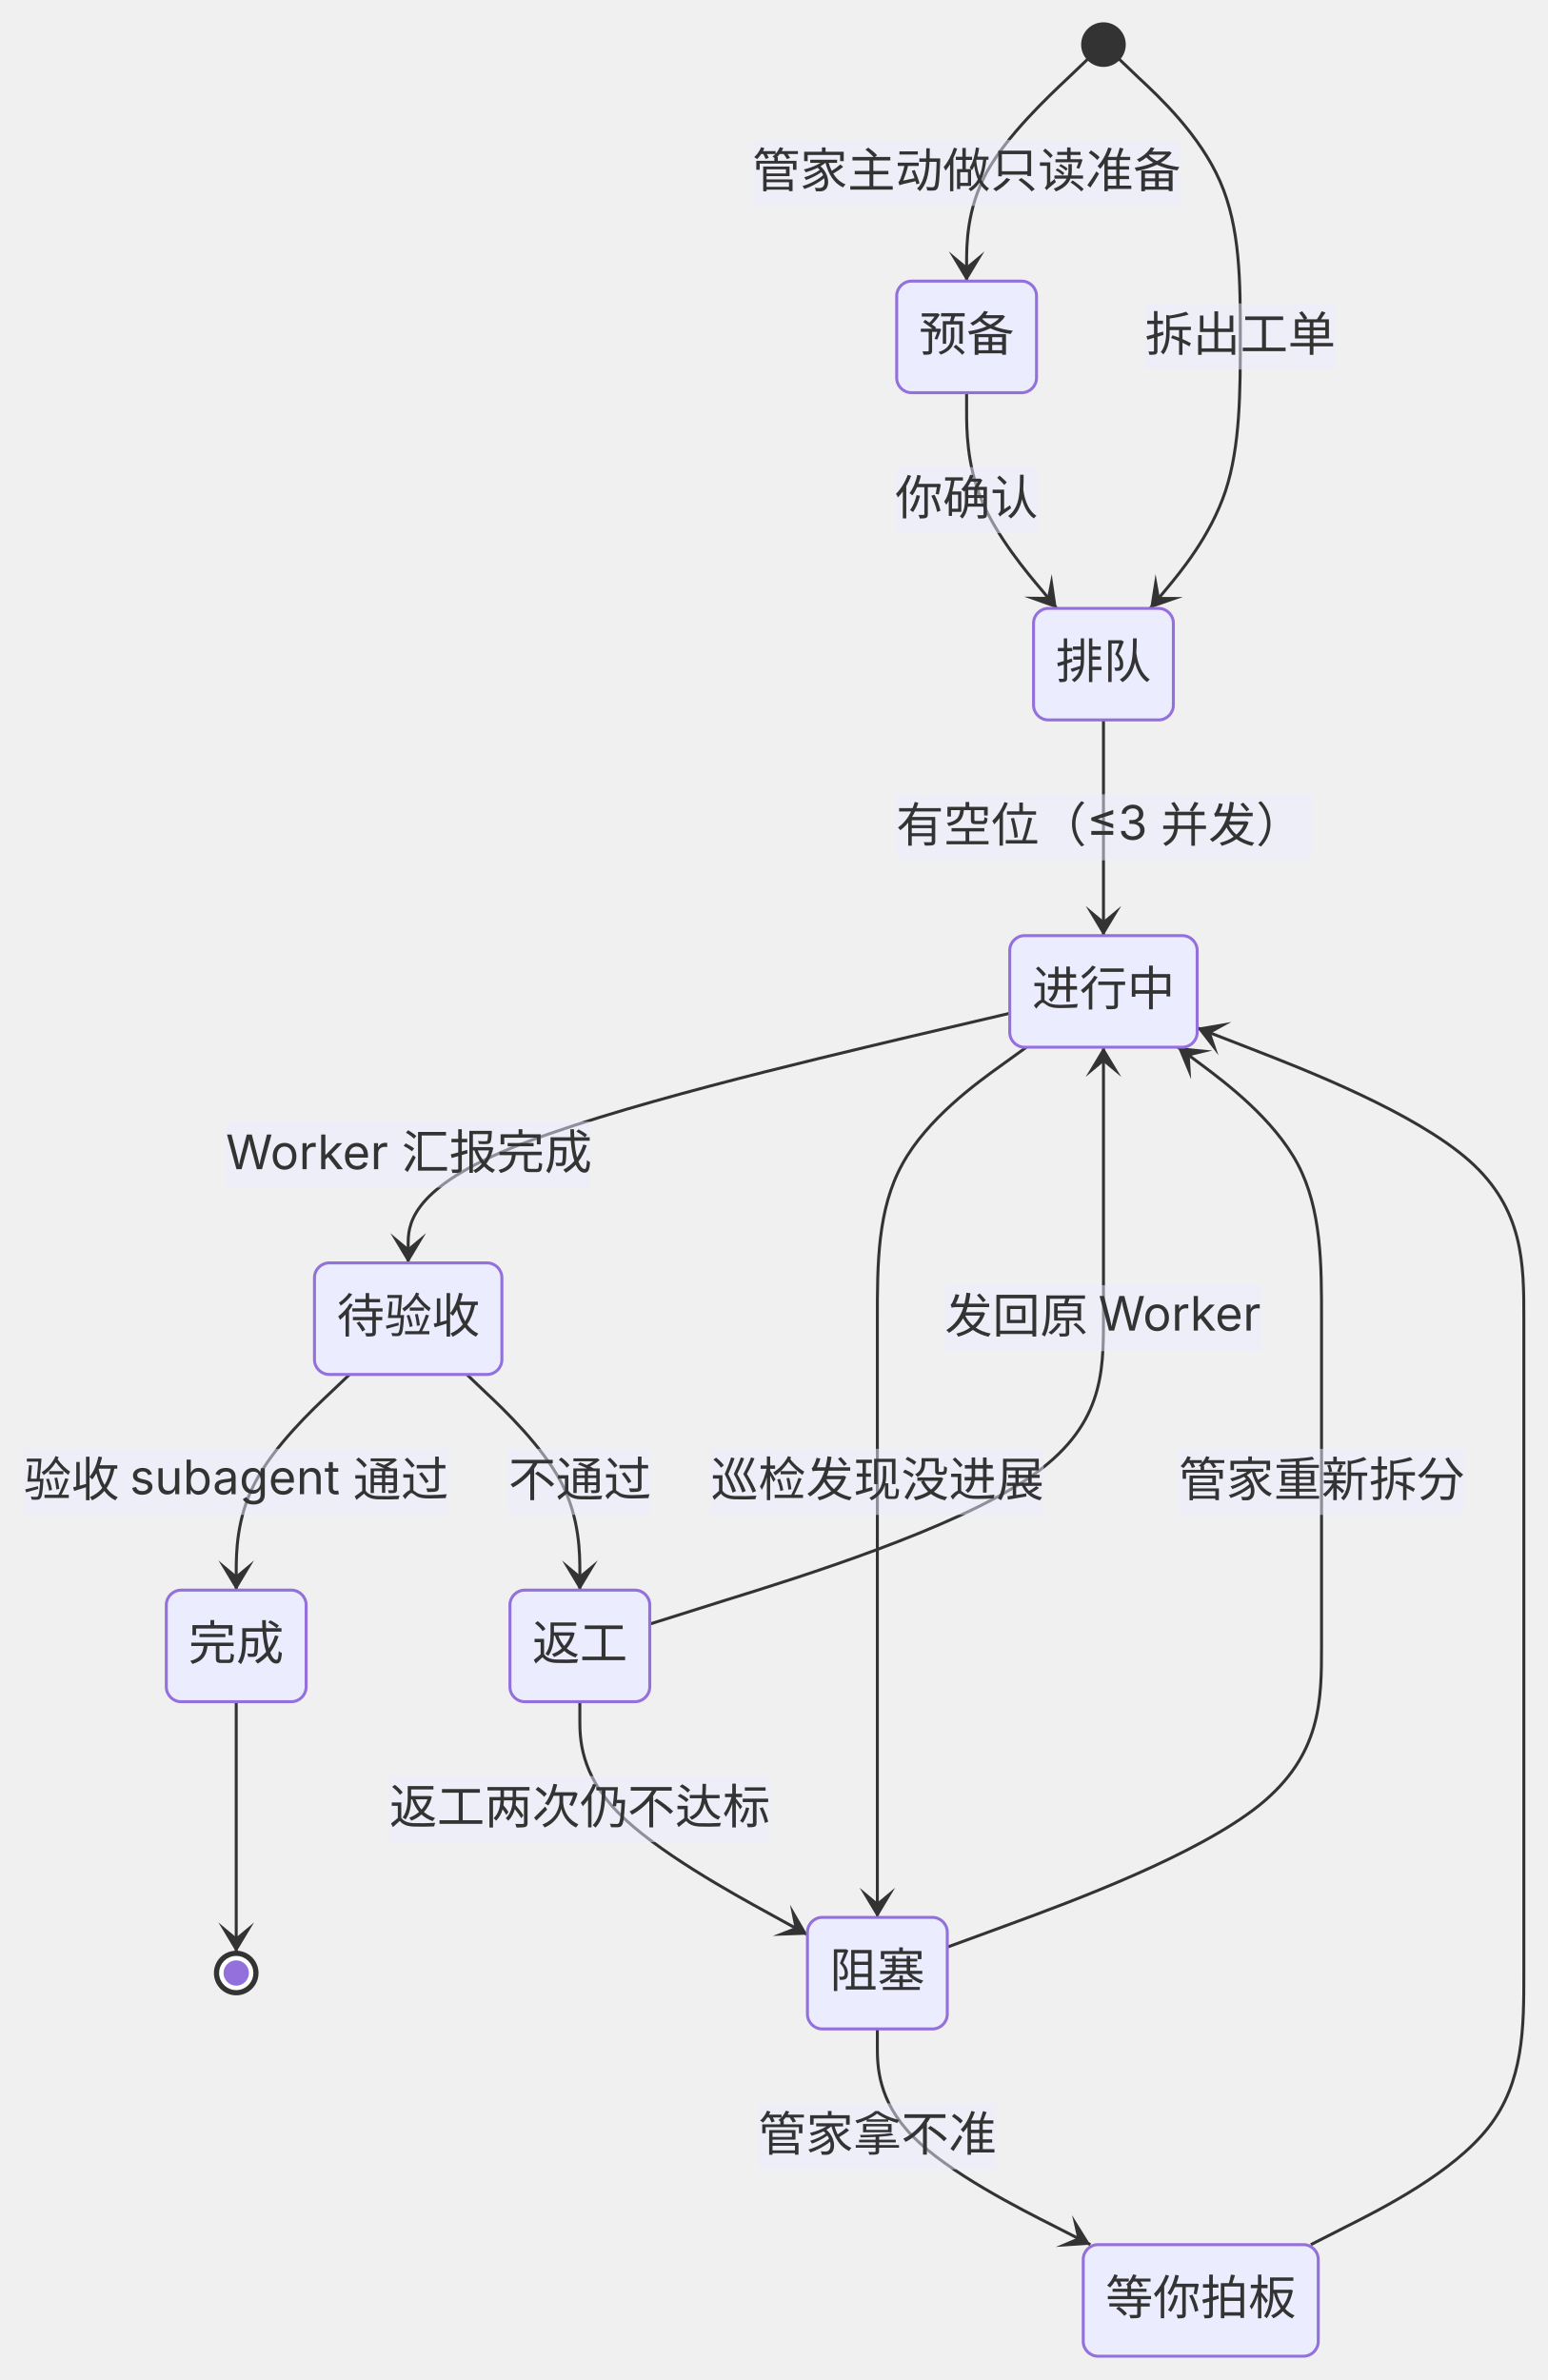
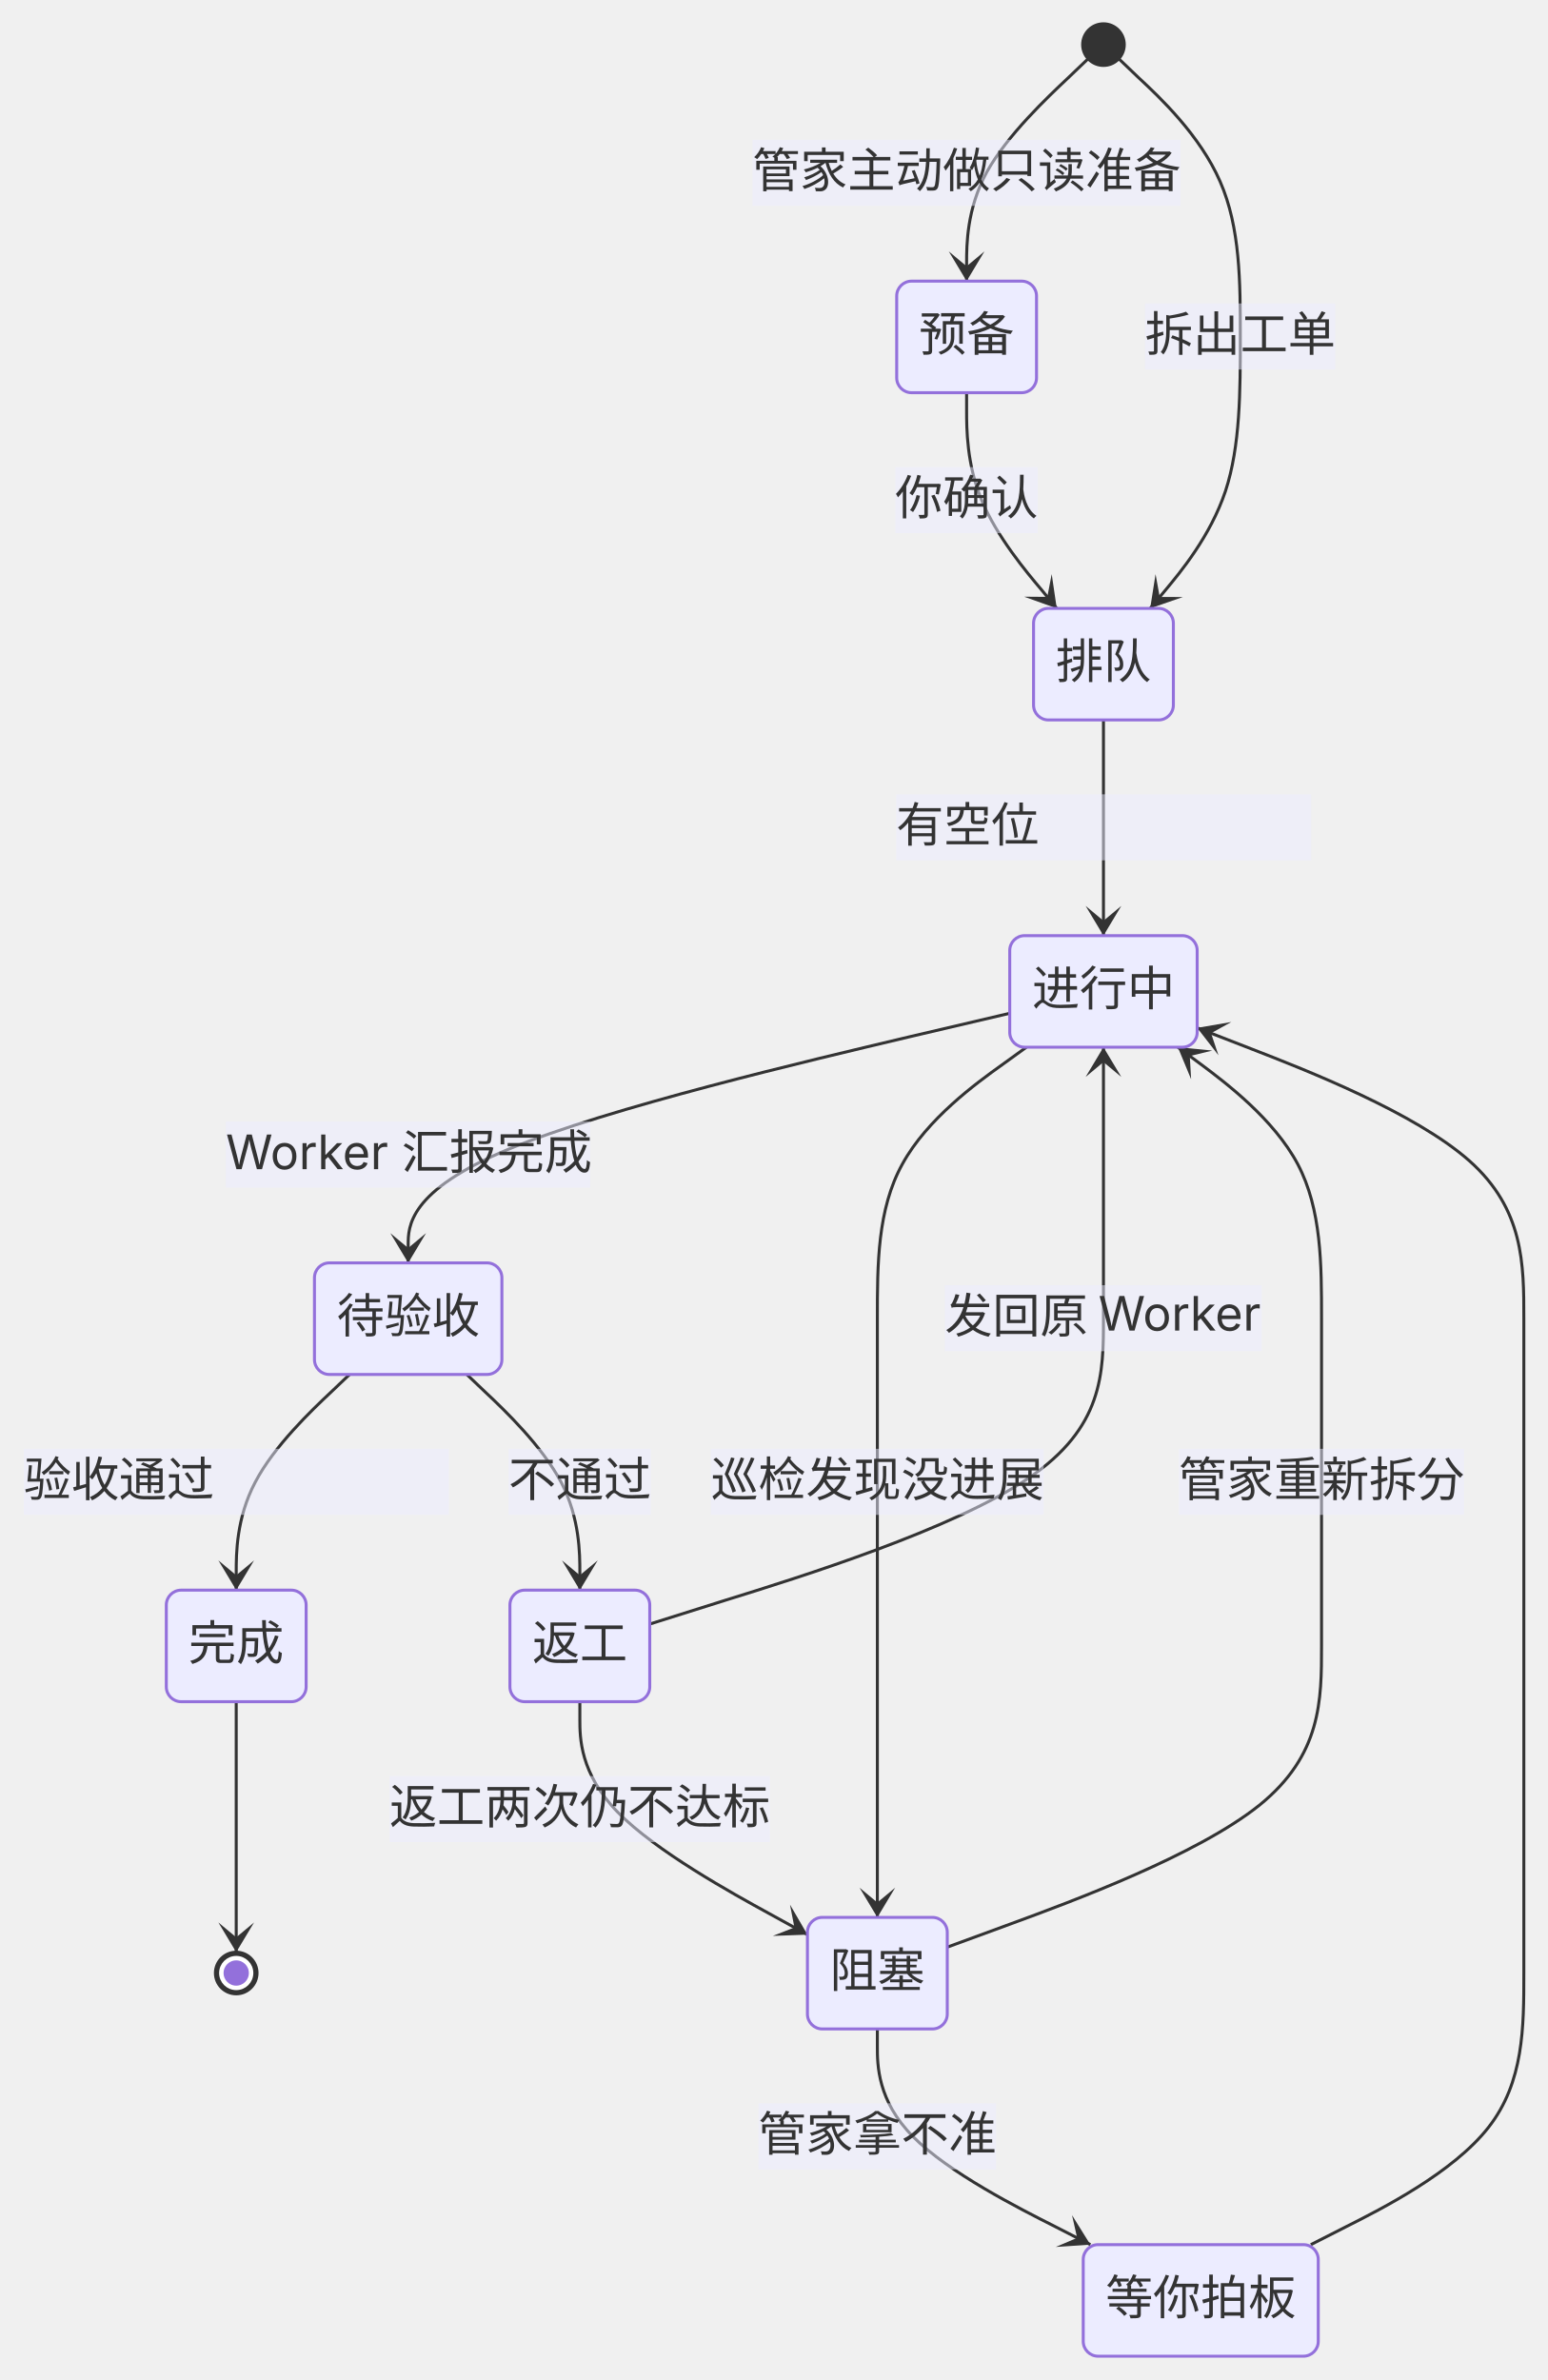
<svg xmlns="http://www.w3.org/2000/svg" aria-roledescription="stateDiagram" role="graphics-document document" viewBox="0 0 520.2 800" style="max-width: 520.2px; background-color: #ffffff;" class="statediagram" width="520.2" height="800" id="m_lifecycle_zh">
  <style>#m_lifecycle_zh{font-family:-apple-system,"Segoe UI","PingFang SC","Microsoft YaHei",sans-serif;font-size:16px;fill:#333;}#m_lifecycle_zh .edge-thickness-normal{stroke-width:2px;}#m_lifecycle_zh .edge-thickness-thick{stroke-width:3.5px;}#m_lifecycle_zh .edge-pattern-solid{stroke-dasharray:0;}#m_lifecycle_zh .edge-pattern-dashed{stroke-dasharray:3;}#m_lifecycle_zh .edge-pattern-dotted{stroke-dasharray:2;}#m_lifecycle_zh .marker{fill:#333333;stroke:#333333;}#m_lifecycle_zh .marker.cross{stroke:#333333;}#m_lifecycle_zh svg{font-family:-apple-system,"Segoe UI","PingFang SC","Microsoft YaHei",sans-serif;font-size:16px;}#m_lifecycle_zh defs #statediagram-barbEnd{fill:#333333;stroke:#333333;}#m_lifecycle_zh g.stateGroup text{fill:#9370DB;stroke:none;font-size:10px;}#m_lifecycle_zh g.stateGroup text{fill:#333;stroke:none;font-size:10px;}#m_lifecycle_zh g.stateGroup .state-title{font-weight:bolder;fill:#131300;}#m_lifecycle_zh g.stateGroup rect{fill:#ECECFF;stroke:#9370DB;}#m_lifecycle_zh g.stateGroup line{stroke:#333333;stroke-width:1;}#m_lifecycle_zh .transition{stroke:#333333;stroke-width:1;fill:none;}#m_lifecycle_zh .stateGroup .composit{fill:white;border-bottom:1px;}#m_lifecycle_zh .stateGroup .alt-composit{fill:#e0e0e0;border-bottom:1px;}#m_lifecycle_zh .state-note{stroke:#aaaa33;fill:#fff5ad;}#m_lifecycle_zh .state-note text{fill:black;stroke:none;font-size:10px;}#m_lifecycle_zh .stateLabel .box{stroke:none;stroke-width:0;fill:#ECECFF;opacity:0.5;}#m_lifecycle_zh .edgeLabel .label rect{fill:#ECECFF;opacity:0.5;}#m_lifecycle_zh .edgeLabel .label text{fill:#333;}#m_lifecycle_zh .label div .edgeLabel{color:#333;}#m_lifecycle_zh .stateLabel text{fill:#131300;font-size:10px;font-weight:bold;}#m_lifecycle_zh .node circle.state-start{fill:#333333;stroke:#333333;}#m_lifecycle_zh .node .fork-join{fill:#333333;stroke:#333333;}#m_lifecycle_zh .node circle.state-end{fill:#9370DB;stroke:white;stroke-width:1.5;}#m_lifecycle_zh .end-state-inner{fill:white;stroke-width:1.5;}#m_lifecycle_zh .node rect{fill:#ECECFF;stroke:#9370DB;stroke-width:1px;}#m_lifecycle_zh .node polygon{fill:#ECECFF;stroke:#9370DB;stroke-width:1px;}#m_lifecycle_zh #statediagram-barbEnd{fill:#333333;}#m_lifecycle_zh .statediagram-cluster rect{fill:#ECECFF;stroke:#9370DB;stroke-width:1px;}#m_lifecycle_zh .cluster-label,#m_lifecycle_zh .nodeLabel{color:#131300;}#m_lifecycle_zh .statediagram-cluster rect.outer{rx:5px;ry:5px;}#m_lifecycle_zh .statediagram-state .divider{stroke:#9370DB;}#m_lifecycle_zh .statediagram-state .title-state{rx:5px;ry:5px;}#m_lifecycle_zh .statediagram-cluster.statediagram-cluster .inner{fill:white;}#m_lifecycle_zh .statediagram-cluster.statediagram-cluster-alt .inner{fill:#f0f0f0;}#m_lifecycle_zh .statediagram-cluster .inner{rx:0;ry:0;}#m_lifecycle_zh .statediagram-state rect.basic{rx:5px;ry:5px;}#m_lifecycle_zh .statediagram-state rect.divider{stroke-dasharray:10,10;fill:#f0f0f0;}#m_lifecycle_zh .note-edge{stroke-dasharray:5;}#m_lifecycle_zh .statediagram-note rect{fill:#fff5ad;stroke:#aaaa33;stroke-width:1px;rx:0;ry:0;}#m_lifecycle_zh .statediagram-note rect{fill:#fff5ad;stroke:#aaaa33;stroke-width:1px;rx:0;ry:0;}#m_lifecycle_zh .statediagram-note text{fill:black;}#m_lifecycle_zh .statediagram-note .nodeLabel{color:black;}#m_lifecycle_zh .statediagram .edgeLabel{color:red;}#m_lifecycle_zh #dependencyStart,#m_lifecycle_zh #dependencyEnd{fill:#333333;stroke:#333333;stroke-width:1;}#m_lifecycle_zh .statediagramTitleText{text-anchor:middle;font-size:18px;fill:#333;}</style>
  <g>
    <defs>
      <marker orient="auto" markerUnits="strokeWidth" markerHeight="14" markerWidth="20" refY="7" refX="19" id="m_lifecycle_zh_statediagram-barbEnd">
        <path d="M 19,7 L9,13 L14,7 L9,1 Z" />
      </marker>
    </defs>
    <g class="root">
      <g class="clusters" />
      <g class="edgePaths">
        <path marker-end="url(#m_lifecycle_zh_statediagram-barbEnd)" style="fill:none" class="edge-thickness-normal transition" id="edge14" d="M365.8,19.7L359.0,26.2C352.2,32.6,338.6,45.4,331.7,57.8C324.9,70.3,324.9,82.4,324.9,88.4L324.9,94.5" />
        <path marker-end="url(#m_lifecycle_zh_statediagram-barbEnd)" style="fill:none" class="edge-thickness-normal transition" id="edge15" d="M376.0,19.7L382.8,26.2C389.7,32.6,403.3,45.4,410.1,61.0C416.9,76.5,416.9,94.9,416.9,113.2C416.9,131.5,416.9,149.9,411.9,165.1C406.8,180.3,396.7,192.4,391.7,198.4L386.6,204.5" />
        <path marker-end="url(#m_lifecycle_zh_statediagram-barbEnd)" style="fill:none" class="edge-thickness-normal transition" id="edge16" d="M324.9,132L324.9,138.0C324.9,144.0,324.9,156.1,330.0,168.2C335.0,180.3,345.1,192.4,350.2,198.4L355.2,204.5" />
        <path marker-end="url(#m_lifecycle_zh_statediagram-barbEnd)" style="fill:none" class="edge-thickness-normal transition" id="edge17" d="M370.9,242L370.9,248.0C370.9,254.0,370.9,266.1,370.9,278.2C370.9,290.3,370.9,302.4,370.9,308.4L370.9,314.5" />
        <path marker-end="url(#m_lifecycle_zh_statediagram-barbEnd)" style="fill:none" class="edge-thickness-normal transition" id="edge18" d="M339.4,340.6L305.7,348.5C272.0,356.5,204.6,372.3,170.9,386.3C137.2,400.3,137.2,412.4,137.2,418.4L137.2,424.5" />
        <path marker-end="url(#m_lifecycle_zh_statediagram-barbEnd)" style="fill:none" class="edge-thickness-normal transition" id="edge19" d="M345.0,352L336.7,358.0C328.3,364.0,311.6,376.1,303.3,391.3C294.9,406.5,294.9,424.9,294.9,443.2C294.9,461.5,294.9,479.9,294.9,498.2C294.9,516.5,294.9,534.9,294.9,553.2C294.9,571.5,294.9,589.9,294.9,605.1C294.9,620.3,294.9,632.4,294.9,638.4L294.9,644.5" />
        <path marker-end="url(#m_lifecycle_zh_statediagram-barbEnd)" style="fill:none" class="edge-thickness-normal transition" id="edge20" d="M117.5,462L111.2,468.0C104.8,474.0,92.1,486.1,85.8,498.2C79.4,510.3,79.4,522.4,79.4,528.4L79.4,534.5" />
        <path marker-end="url(#m_lifecycle_zh_statediagram-barbEnd)" style="fill:none" class="edge-thickness-normal transition" id="edge21" d="M156.9,462L163.2,468.0C169.6,474.0,182.2,486.1,188.6,498.2C194.9,510.3,194.9,522.4,194.9,528.4L194.9,534.5" />
        <path marker-end="url(#m_lifecycle_zh_statediagram-barbEnd)" style="fill:none" class="edge-thickness-normal transition" id="edge22" d="M218.4,545.9L243.8,537.9C269.3,530.0,320.1,514.1,345.5,497.0C370.9,479.9,370.9,461.5,370.9,443.2C370.9,424.9,370.9,406.5,370.9,391.3C370.9,376.1,370.9,364.0,370.9,358.0L370.9,352" />
        <path marker-end="url(#m_lifecycle_zh_statediagram-barbEnd)" style="fill:none" class="edge-thickness-normal transition" id="edge23" d="M194.9,572L194.9,578.0C194.9,584.0,194.9,596.1,207.7,609.2C220.4,622.2,245.9,636.3,258.7,643.3L271.4,650.3" />
        <path marker-end="url(#m_lifecycle_zh_statediagram-barbEnd)" style="fill:none" class="edge-thickness-normal transition" id="edge24" d="M318.4,654.5L339.4,646.8C360.4,639.1,402.3,623.6,423.3,606.8C444.2,589.9,444.2,571.5,444.2,553.2C444.2,534.9,444.2,516.5,444.2,498.2C444.2,479.9,444.2,461.5,444.2,443.2C444.2,424.9,444.2,406.5,436.2,391.3C428.1,376.1,412.0,364.0,404.0,358.0L395.9,352" />
        <path marker-end="url(#m_lifecycle_zh_statediagram-barbEnd)" style="fill:none" class="edge-thickness-normal transition" id="edge25" d="M294.9,682L294.9,688.0C294.9,694.0,294.9,706.1,306.9,718.2C318.8,730.3,342.7,742.4,354.6,748.4L366.5,754.5" />
        <path marker-end="url(#m_lifecycle_zh_statediagram-barbEnd)" style="fill:none" class="edge-thickness-normal transition" id="edge26" d="M440.6,754.5L452.6,748.4C464.5,742.4,488.4,730.3,500.3,715.1C512.2,699.9,512.2,681.5,512.2,663.2C512.2,644.9,512.2,626.5,512.2,608.2C512.2,589.9,512.2,571.5,512.2,553.2C512.2,534.9,512.2,516.5,512.2,498.2C512.2,479.9,512.2,461.5,512.2,443.2C512.2,424.9,512.2,406.5,493.9,390.2C475.6,374.0,439.0,359.7,420.7,352.6L402.4,345.5" />
        <path marker-end="url(#m_lifecycle_zh_statediagram-barbEnd)" style="fill:none" class="edge-thickness-normal transition" id="edge27" d="M79.4,572L79.4,578.0C79.4,584.0,79.4,596.1,79.4,610.2C79.4,624.2,79.4,640.2,79.4,648.2L79.4,656.2" />
      </g>
      <g class="edgeLabels">
        <g transform="translate(324.9, 58.2)" class="edgeLabel">
          <g transform="translate(-72, -11.2)" class="label">
            <rect height="22.2" width="143.9" ry="0" rx="0" />
            <text>
              <tspan class="row" x="0" dy="1em" xml:space="preserve">管家主动做只读准备</tspan>
            </text>
          </g>
        </g>
        <g transform="translate(416.9, 113.2)" class="edgeLabel">
          <g transform="translate(-32, -11.2)" class="label">
            <rect height="22.2" width="63.9" ry="0" rx="0" />
            <text>
              <tspan class="row" x="0" dy="1em" xml:space="preserve">拆出工单</tspan>
            </text>
          </g>
        </g>
        <g transform="translate(324.9, 168.2)" class="edgeLabel">
          <g transform="translate(-24, -11.2)" class="label">
            <rect height="22.2" width="47.9" ry="0" rx="0" />
            <text>
              <tspan class="row" x="0" dy="1em" xml:space="preserve">你确认</tspan>
            </text>
          </g>
        </g>
        <g transform="translate(370.9, 278.2)" class="edgeLabel">
          <g transform="translate(-69.7, -11.2)" class="label">
            <rect height="22.2" width="139.5" ry="0" rx="0" />
            <text>
-               <tspan class="row" x="0" dy="1em" xml:space="preserve">有空位（≤3 并发）</tspan>
+               <tspan class="row" x="0" dy="1em" xml:space="preserve">有空位</tspan>
            </text>
          </g>
        </g>
        <g transform="translate(137.2, 388.2)" class="edgeLabel">
          <g transform="translate(-61.3, -11.2)" class="label">
            <rect height="22.2" width="122.5" ry="0" rx="0" />
            <text>
              <tspan class="row" x="0" dy="1em" xml:space="preserve">Worker 汇报完成</tspan>
            </text>
          </g>
        </g>
        <g transform="translate(294.9, 498.2)" class="edgeLabel">
          <g transform="translate(-56, -11.2)" class="label">
            <rect height="22.2" width="111.9" ry="0" rx="0" />
            <text>
              <tspan class="row" x="0" dy="1em" xml:space="preserve">巡检发现没进展</tspan>
            </text>
          </g>
        </g>
        <g transform="translate(79.4, 498.2)" class="edgeLabel">
          <g transform="translate(-71.4, -11.2)" class="label">
            <rect height="22.2" width="142.9" ry="0" rx="0" />
            <text>
-               <tspan class="row" x="0" dy="1em" xml:space="preserve">验收 subagent 通过</tspan>
+               <tspan class="row" x="0" dy="1em" xml:space="preserve">验收通过</tspan>
            </text>
          </g>
        </g>
        <g transform="translate(194.9, 498.2)" class="edgeLabel">
          <g transform="translate(-24, -11.2)" class="label">
            <rect height="22.2" width="47.9" ry="0" rx="0" />
            <text>
              <tspan class="row" x="0" dy="1em" xml:space="preserve">不通过</tspan>
            </text>
          </g>
        </g>
        <g transform="translate(370.9, 443.2)" class="edgeLabel">
          <g transform="translate(-53.3, -11.2)" class="label">
            <rect height="22.2" width="106.5" ry="0" rx="0" />
            <text>
              <tspan class="row" x="0" dy="1em" xml:space="preserve">发回原 Worker</tspan>
            </text>
          </g>
        </g>
        <g transform="translate(194.9, 608.2)" class="edgeLabel">
          <g transform="translate(-64, -11.2)" class="label">
            <rect height="22.2" width="127.9" ry="0" rx="0" />
            <text>
              <tspan class="row" x="0" dy="1em" xml:space="preserve">返工两次仍不达标</tspan>
            </text>
          </g>
        </g>
        <g transform="translate(444.2, 498.2)" class="edgeLabel">
          <g transform="translate(-48, -11.2)" class="label">
            <rect height="22.2" width="95.9" ry="0" rx="0" />
            <text>
              <tspan class="row" x="0" dy="1em" xml:space="preserve">管家重新拆分</tspan>
            </text>
          </g>
        </g>
        <g transform="translate(294.9, 718.2)" class="edgeLabel">
          <g transform="translate(-40, -11.2)" class="label">
            <rect height="22.2" width="79.9" ry="0" rx="0" />
            <text>
              <tspan class="row" x="0" dy="1em" xml:space="preserve">管家拿不准</tspan>
            </text>
          </g>
        </g>
      </g>
      <g class="nodes">
        <g transform="translate(370.9, 15)" data-id="root_start" data-node="true" id="state-root_start-15" class="node default">
          <circle height="14" width="14" r="7" class="state-start" />
        </g>
        <g transform="translate(324.9, 113.2)" data-id="预备" data-node="true" id="state-预备-16" class="node  statediagram-state undefined">
          <rect height="37.5" width="47" y="-18.7" x="-23.5" class="basic label-container" />
          <g transform="translate(-16, -11.2)" class="label">
            <text>
              <tspan class="row" x="0" dy="1em" xml:space="preserve">预备</tspan>
            </text>
          </g>
        </g>
        <g transform="translate(370.9, 223.2)" data-id="排队" data-node="true" id="state-排队-17" class="node  statediagram-state undefined">
          <rect height="37.5" width="47" y="-18.7" x="-23.5" class="basic label-container" />
          <g transform="translate(-16, -11.2)" class="label">
            <text>
              <tspan class="row" x="0" dy="1em" xml:space="preserve">排队</tspan>
            </text>
          </g>
        </g>
        <g transform="translate(370.9, 333.2)" data-id="进行中" data-node="true" id="state-进行中-26" class="node  statediagram-state undefined">
          <rect height="37.5" width="63" y="-18.7" x="-31.5" class="basic label-container" />
          <g transform="translate(-24, -11.2)" class="label">
            <text>
              <tspan class="row" x="0" dy="1em" xml:space="preserve">进行中</tspan>
            </text>
          </g>
        </g>
        <g transform="translate(137.2, 443.2)" data-id="待验收" data-node="true" id="state-待验收-21" class="node  statediagram-state undefined">
          <rect height="37.5" width="63" y="-18.7" x="-31.5" class="basic label-container" />
          <g transform="translate(-24, -11.2)" class="label">
            <text>
              <tspan class="row" x="0" dy="1em" xml:space="preserve">待验收</tspan>
            </text>
          </g>
        </g>
        <g transform="translate(294.9, 663.2)" data-id="阻塞" data-node="true" id="state-阻塞-25" class="node  statediagram-state undefined">
          <rect height="37.5" width="47" y="-18.7" x="-23.5" class="basic label-container" />
          <g transform="translate(-16, -11.2)" class="label">
            <text>
              <tspan class="row" x="0" dy="1em" xml:space="preserve">阻塞</tspan>
            </text>
          </g>
        </g>
        <g transform="translate(79.4, 553.2)" data-id="完成" data-node="true" id="state-完成-27" class="node  statediagram-state undefined">
          <rect height="37.5" width="47" y="-18.7" x="-23.5" class="basic label-container" />
          <g transform="translate(-16, -11.2)" class="label">
            <text>
              <tspan class="row" x="0" dy="1em" xml:space="preserve">完成</tspan>
            </text>
          </g>
        </g>
        <g transform="translate(194.9, 553.2)" data-id="返工" data-node="true" id="state-返工-23" class="node  statediagram-state undefined">
          <rect height="37.5" width="47" y="-18.7" x="-23.5" class="basic label-container" />
          <g transform="translate(-16, -11.2)" class="label">
            <text>
              <tspan class="row" x="0" dy="1em" xml:space="preserve">返工</tspan>
            </text>
          </g>
        </g>
        <g transform="translate(403.6, 773.2)" data-id="等你拍板" data-node="true" id="state-等你拍板-26" class="node  statediagram-state undefined">
          <rect height="37.5" width="79" y="-18.7" x="-39.5" class="basic label-container" />
          <g transform="translate(-32, -11.2)" class="label">
            <text>
              <tspan class="row" x="0" dy="1em" xml:space="preserve">等你拍板</tspan>
            </text>
          </g>
        </g>
        <g transform="translate(79.4, 663.2)" data-id="root_end" data-node="true" id="state-root_end-27" class="node default">
          <circle height="14" width="14" r="7" class="state-start" />
          <circle height="10" width="10" r="5" class="state-end" />
        </g>
      </g>
    </g>
  </g>
</svg>
